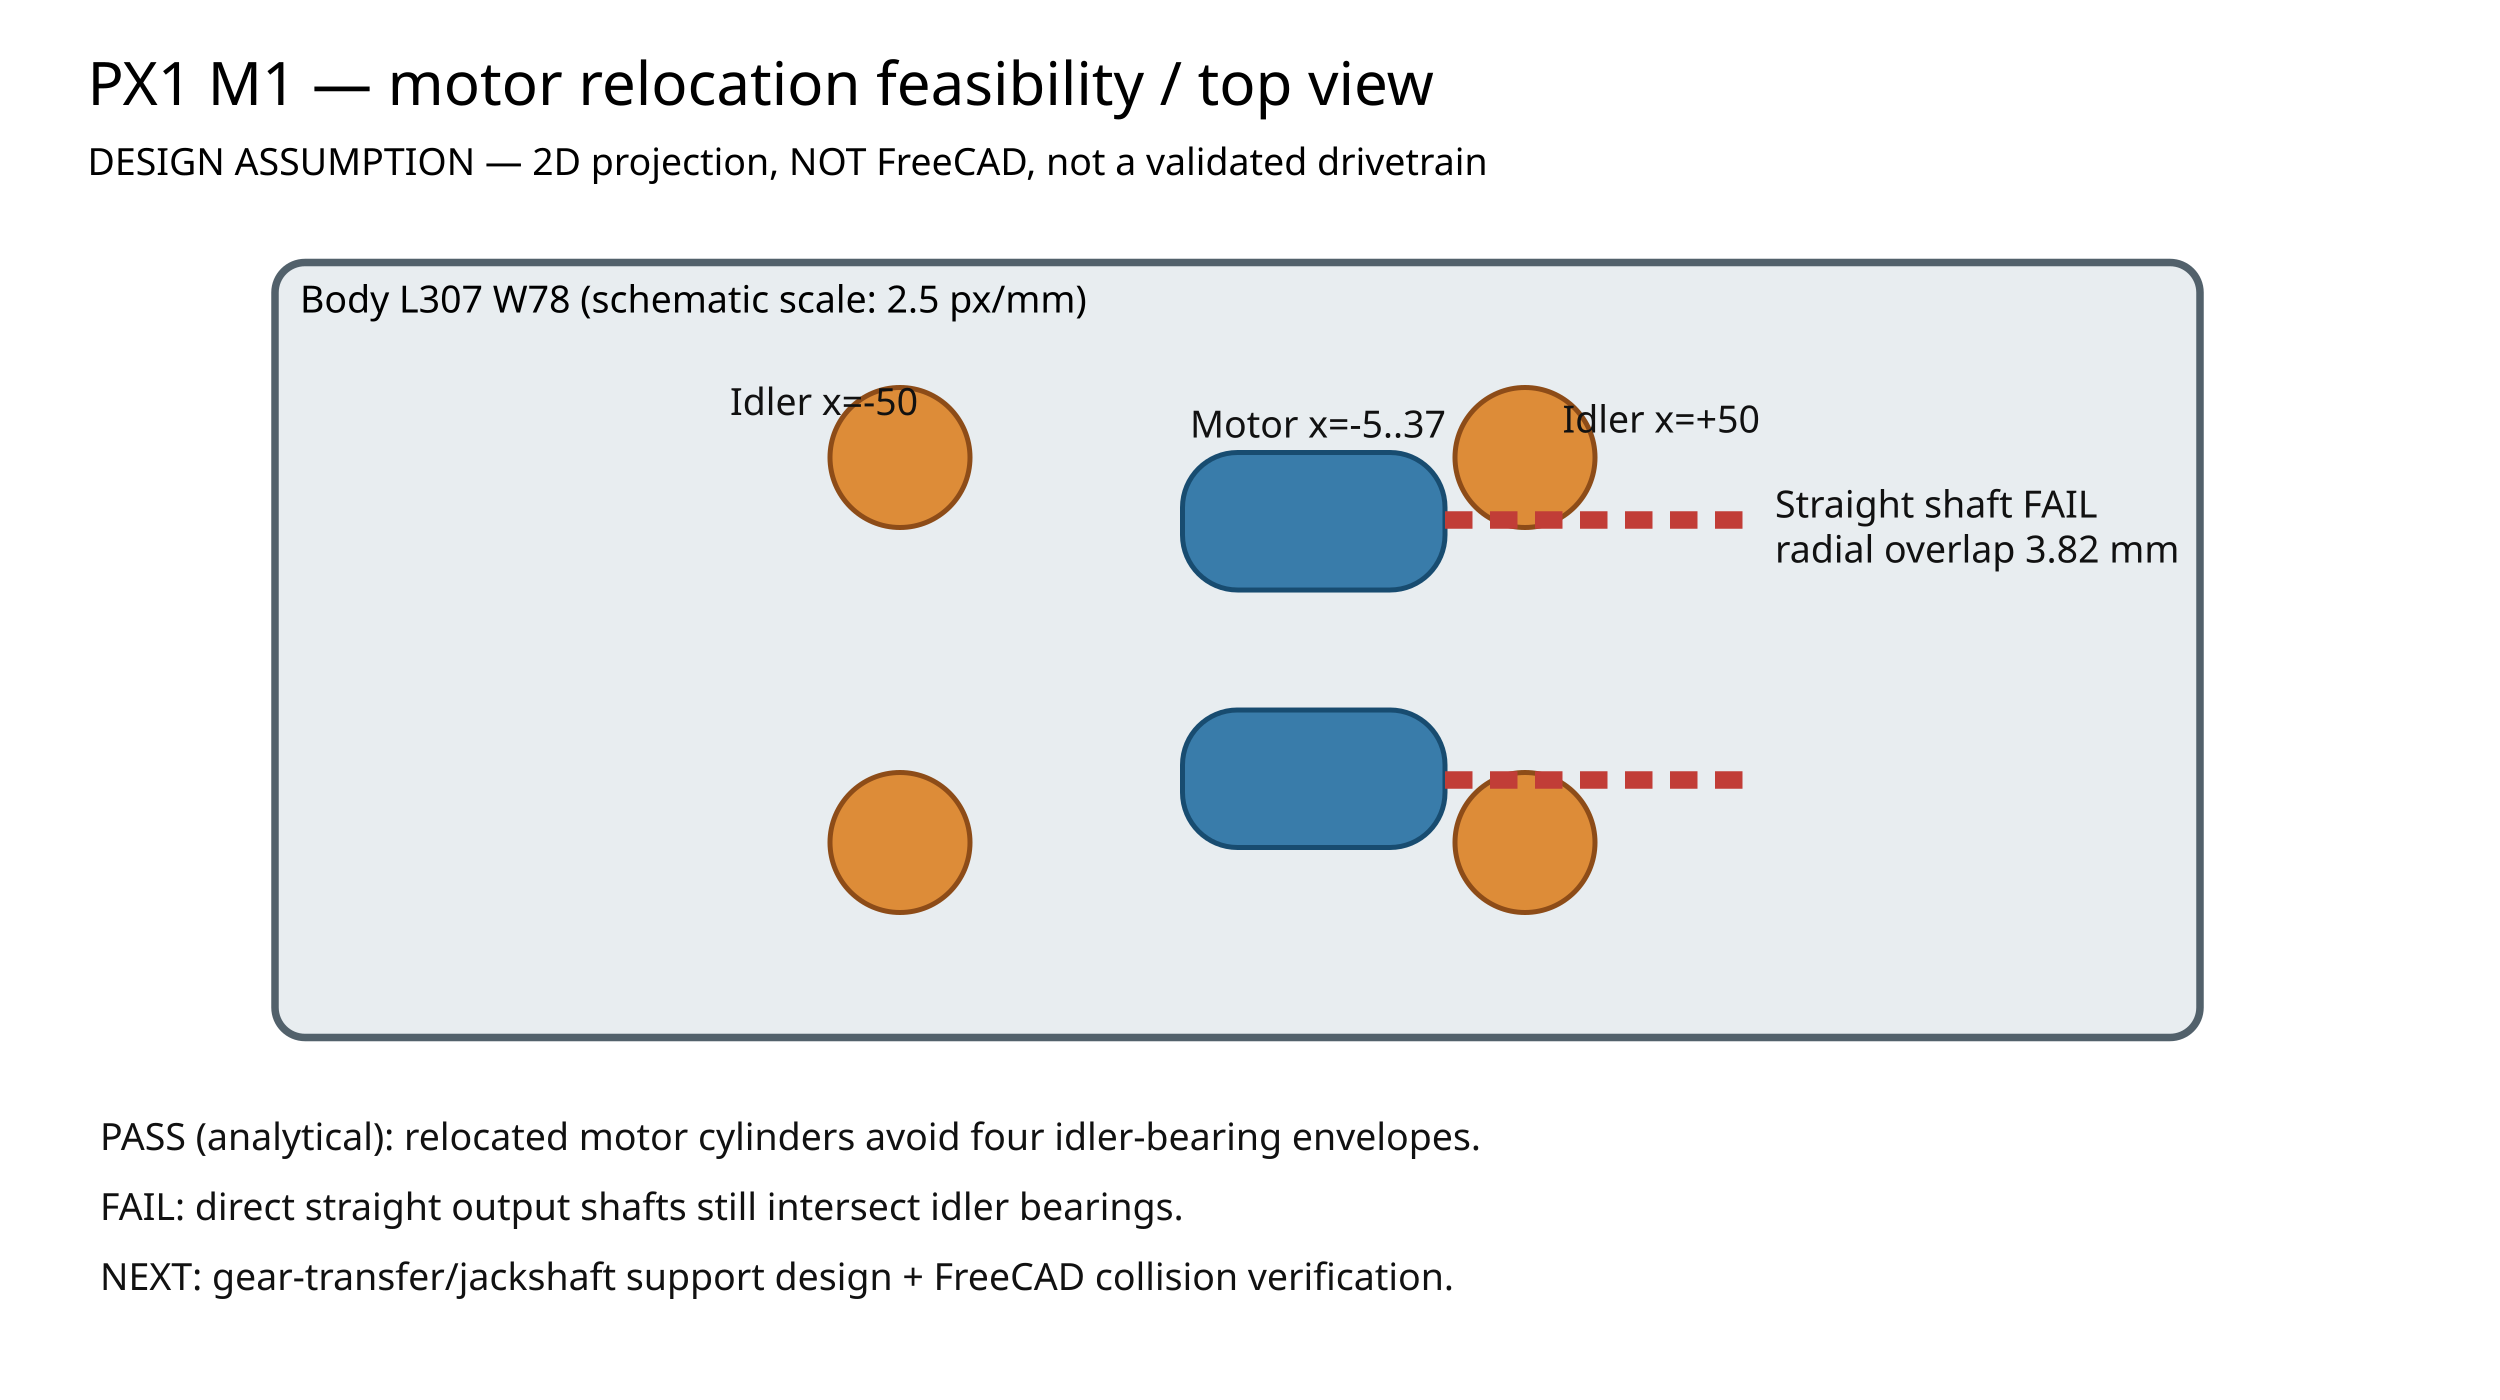
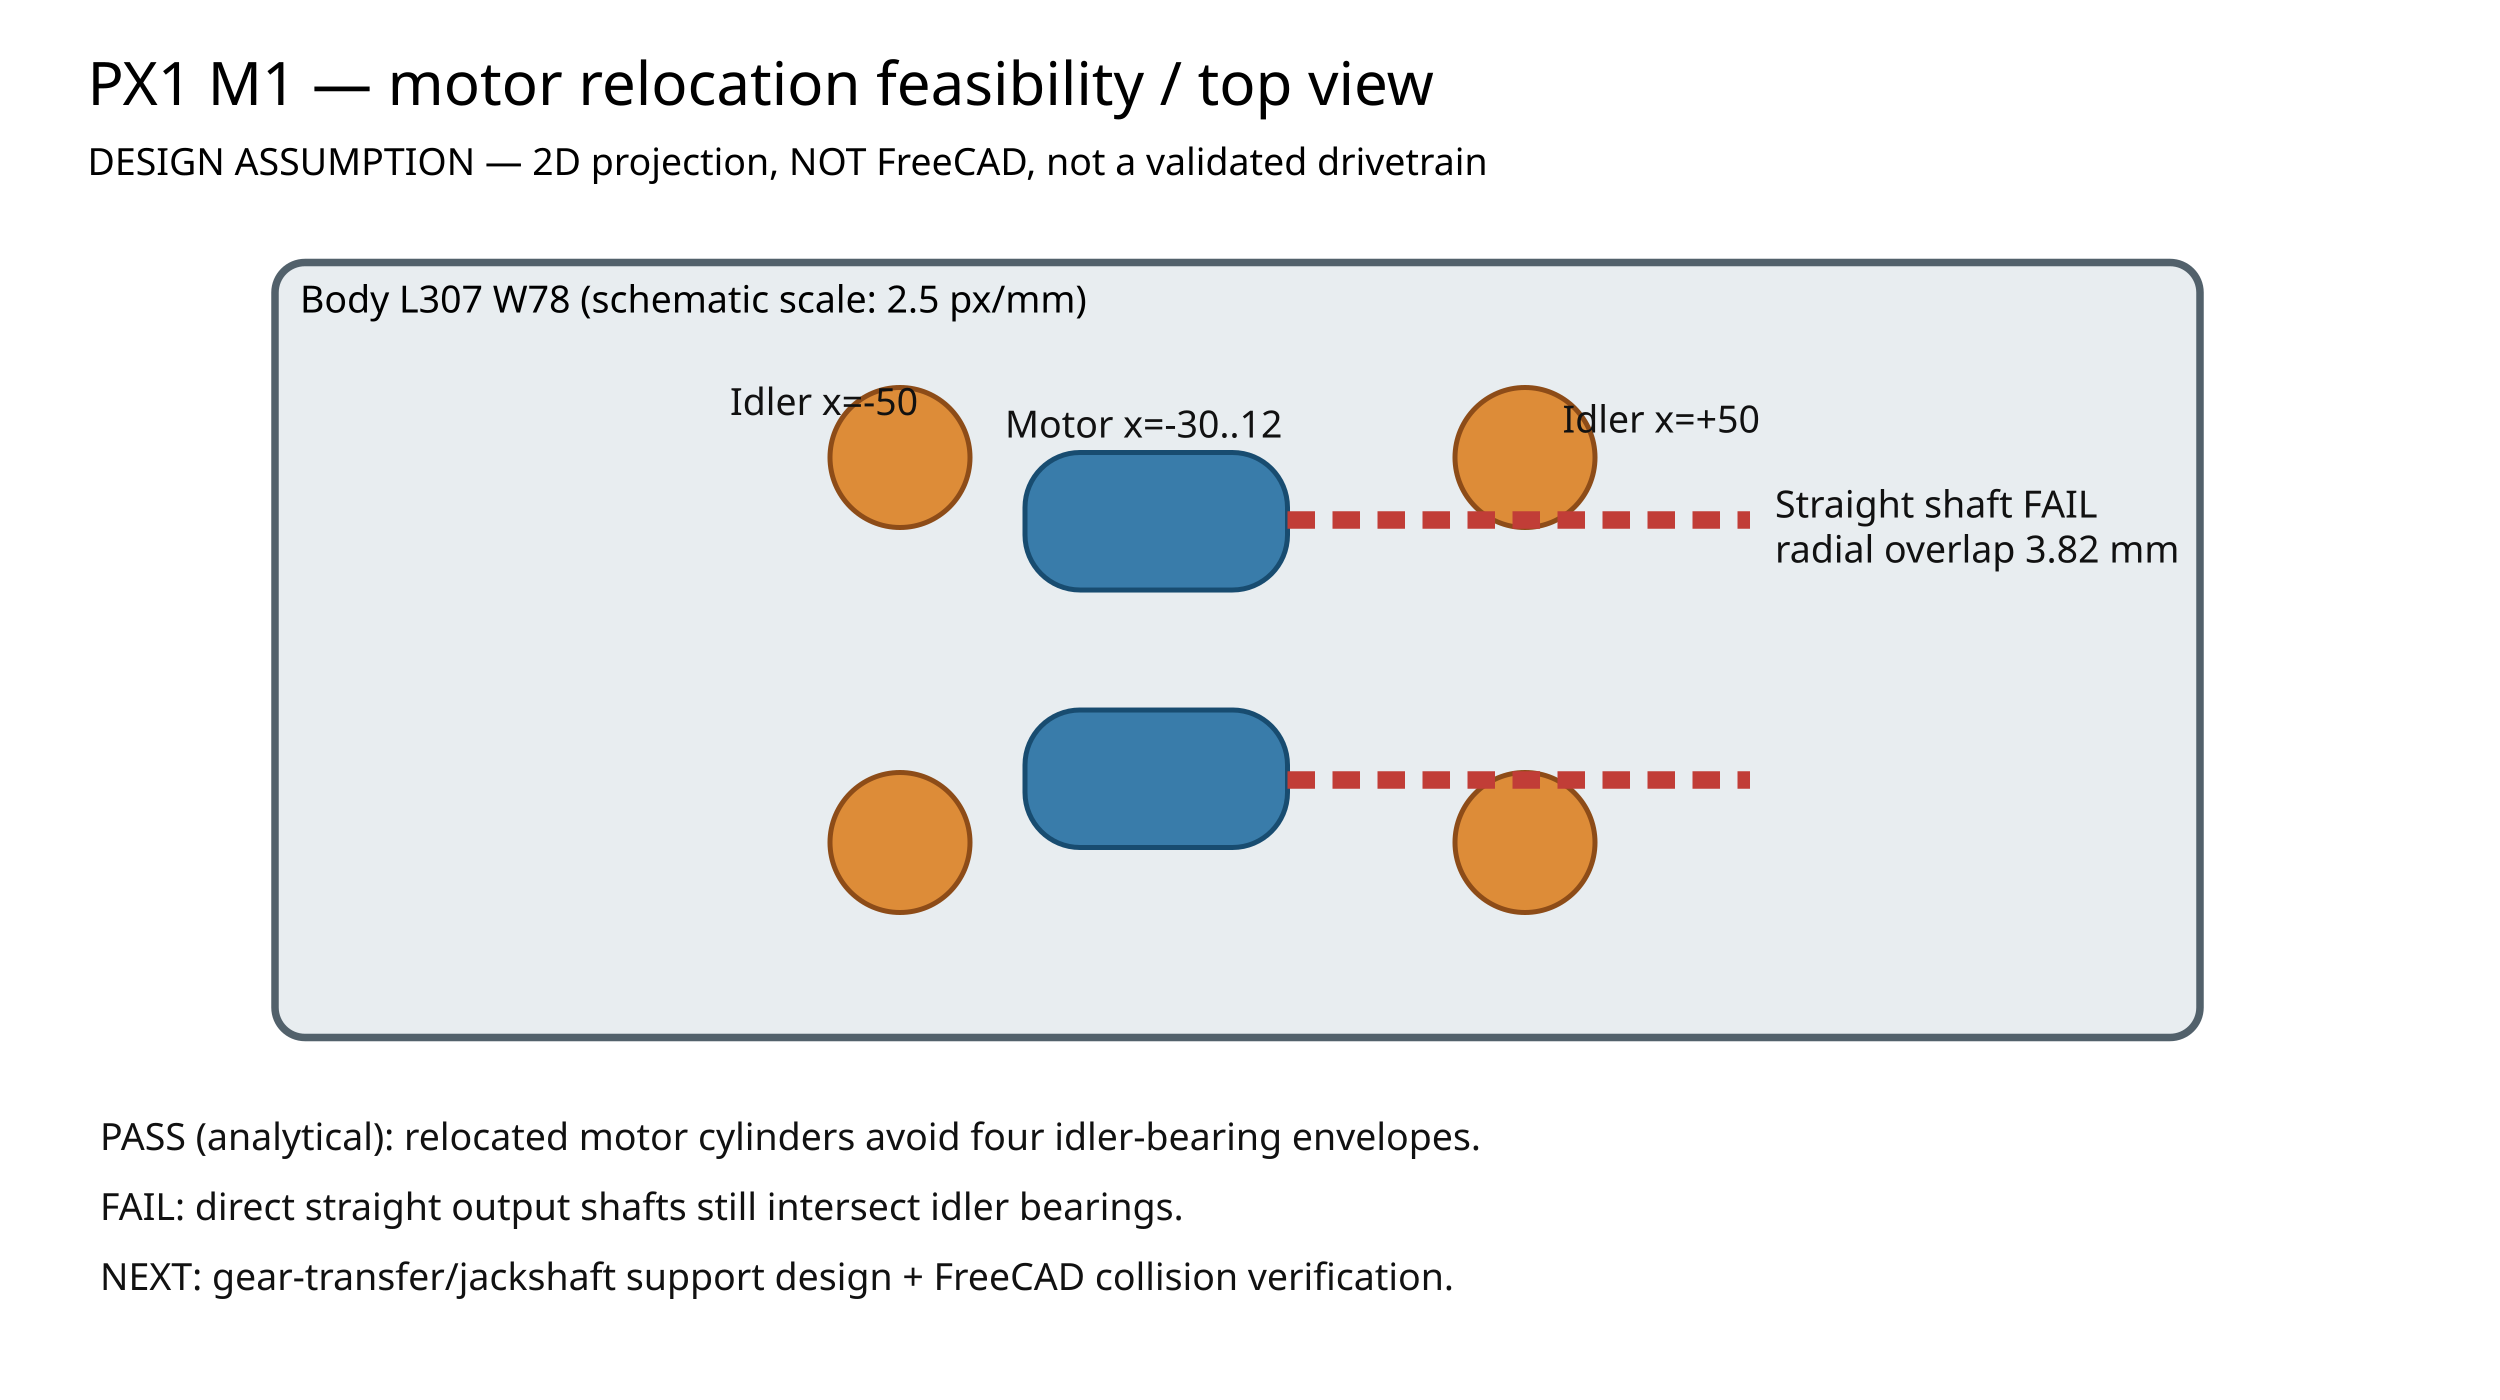
<svg xmlns="http://www.w3.org/2000/svg" width="1000" height="560" viewBox="0 0 1000 560">
  <rect width="1000" height="560" fill="#fff" />
  <text x="35" y="42" font-size="24" font-family="sans-serif">PX1 M1 — motor relocation feasibility / top view</text>
  <text x="35" y="70" font-size="15" font-family="sans-serif">DESIGN ASSUMPTION — 2D projection, NOT FreeCAD, not a validated drivetrain</text>
  <rect x="110" y="105" width="770" height="310" rx="12" fill="#e8edf0" stroke="#52616b" stroke-width="3" />
  <text x="120" y="125" font-size="15" font-family="sans-serif">Body L307 W78 (schematic scale: 2.5 px/mm)</text>
  <g fill="#dd8c38" stroke="#8d4c18" stroke-width="2">
    <circle cx="360" cy="183" r="28" />
    <circle cx="610" cy="183" r="28" />
    <circle cx="360" cy="337" r="28" />
    <circle cx="610" cy="337" r="28" />
  </g>
  <g fill="#397caa" stroke="#184c70" stroke-width="2">
-     <rect x="473" y="181" width="105" height="55" rx="22" />
-     <rect x="473" y="284" width="105" height="55" rx="22" />
+     <rect x="410" y="181" width="105" height="55" rx="22" />
+     <rect x="410" y="284" width="105" height="55" rx="22" />
  </g>
  <g stroke="#c13d37" stroke-width="7" stroke-dasharray="11 7">
-     <path d="M578 208 L700 208" />
-     <path d="M578 312 L700 312" />
+     <path d="M515 208 L700 208" />
+     <path d="M515 312 L700 312" />
  </g>
  <g font-size="15" font-family="sans-serif" fill="#111">
    <text x="625" y="173">Idler x=+50</text>
    <text x="292" y="166">Idler x=-50</text>
-     <text x="476" y="175">Motor x=-5..37</text>
+     <text x="402" y="175">Motor x=-30..12</text>
    <text x="710" y="207">Straight shaft FAIL</text>
    <text x="710" y="225">radial overlap 3.82 mm</text>
    <text x="40" y="460">PASS (analytical): relocated motor cylinders avoid four idler-bearing envelopes.</text>
    <text x="40" y="488">FAIL: direct straight output shafts still intersect idler bearings.</text>
    <text x="40" y="516">NEXT: gear-transfer/jackshaft support design + FreeCAD collision verification.</text>
  </g>
</svg>
